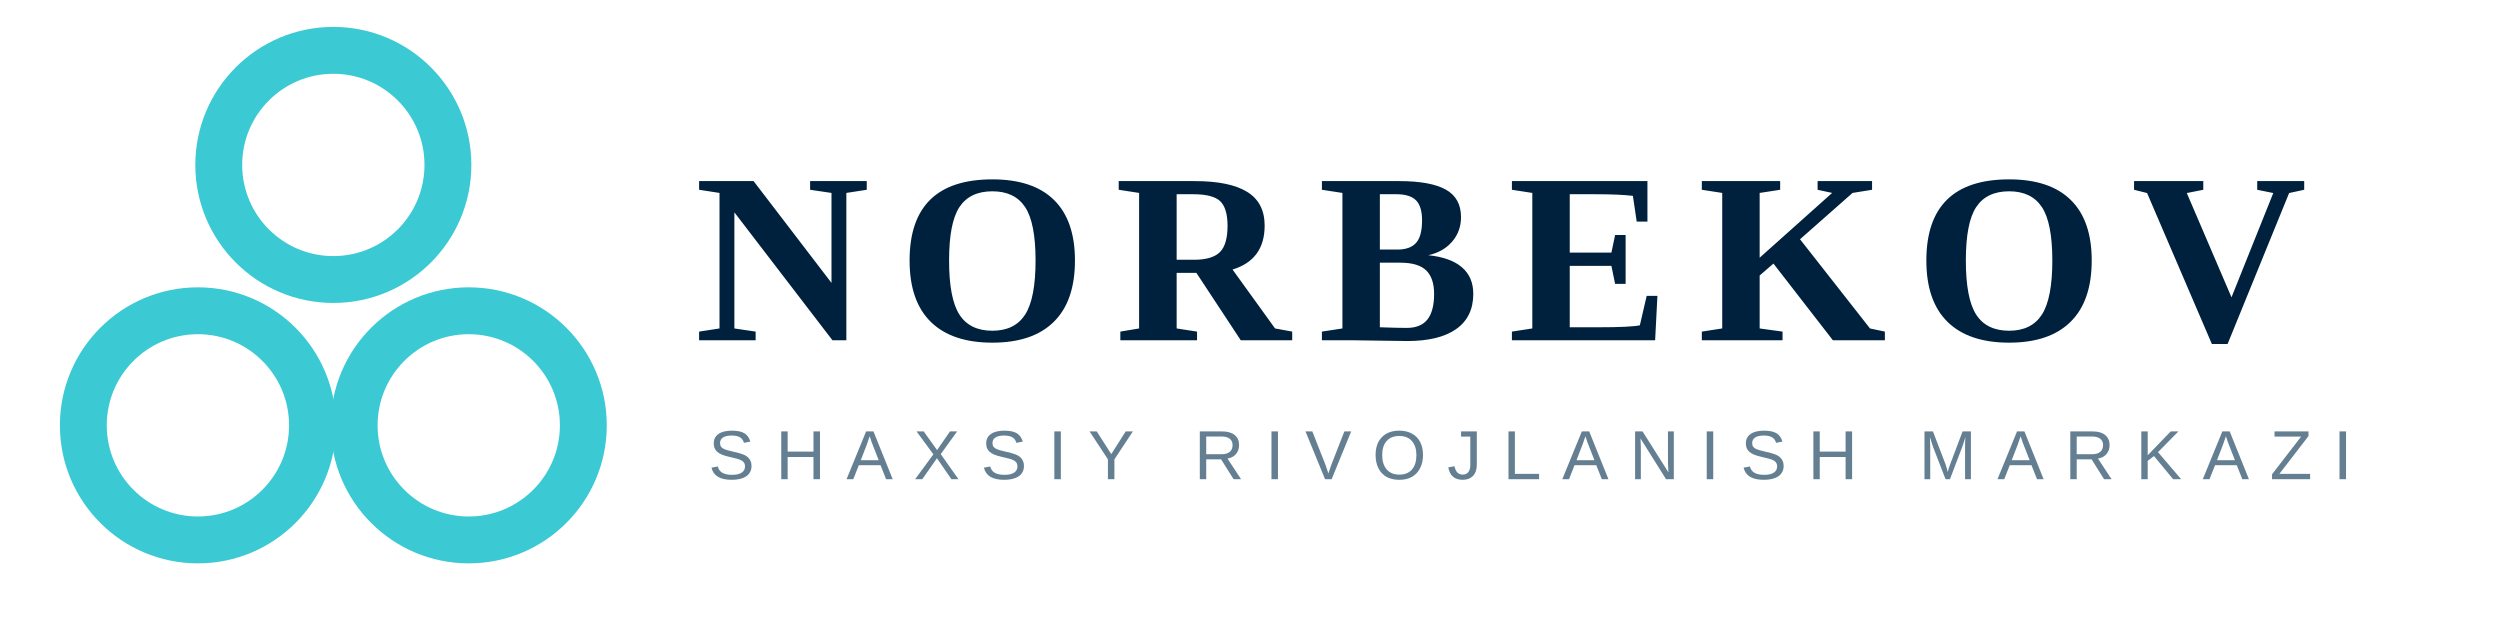
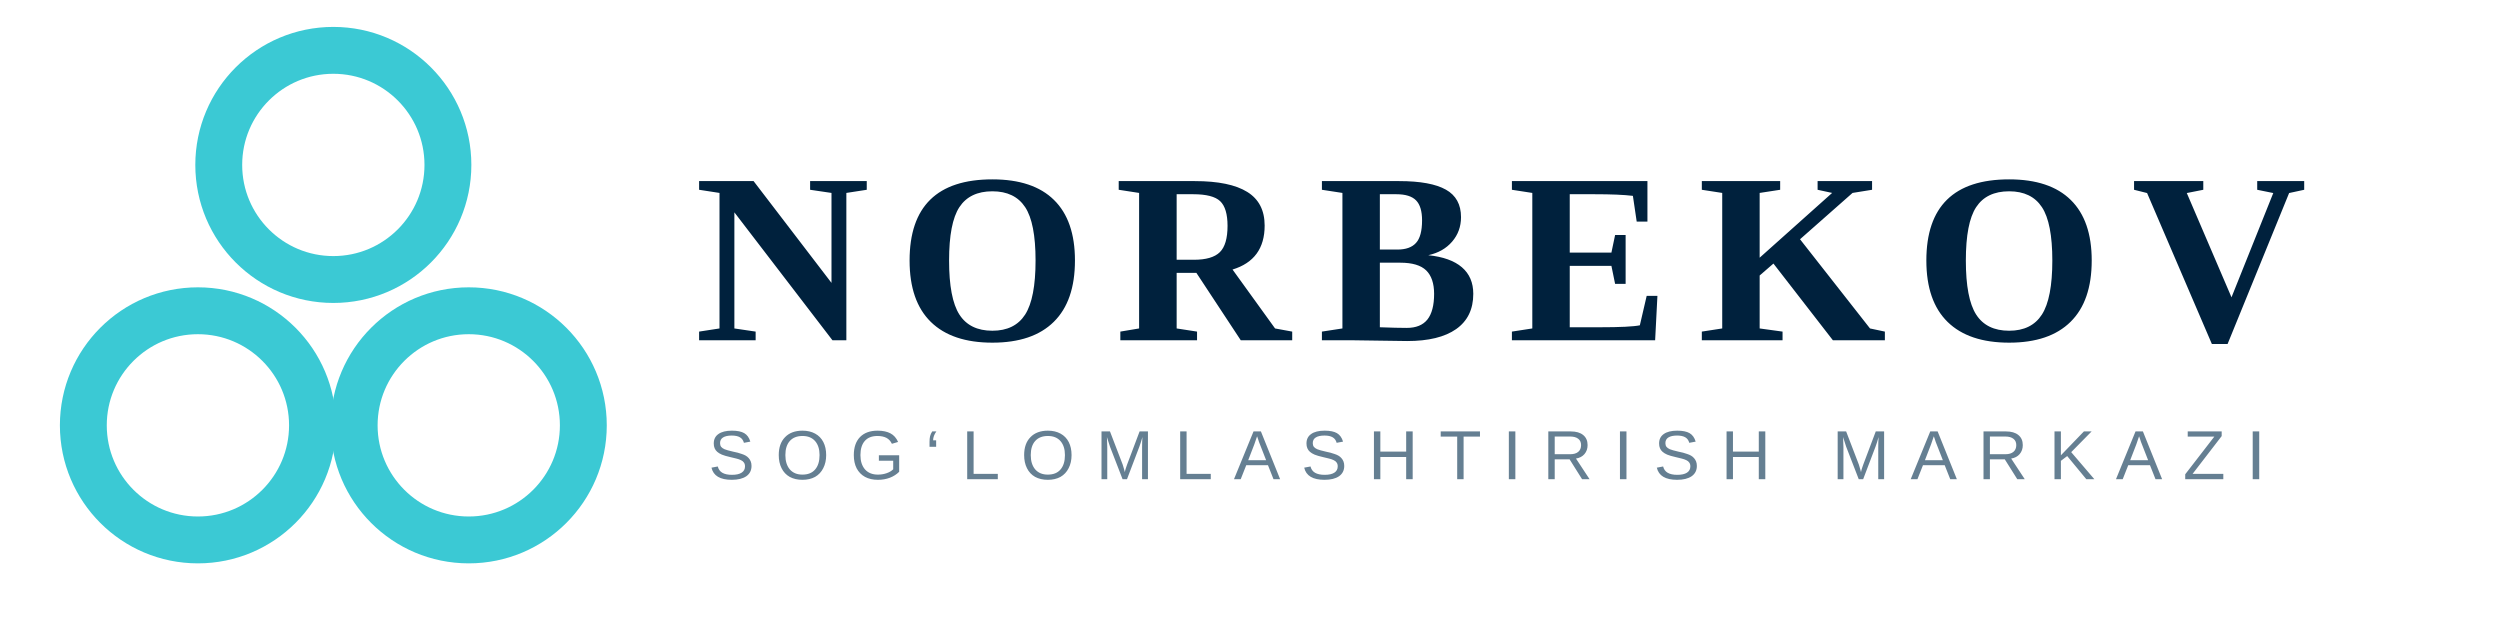
- <svg xmlns="http://www.w3.org/2000/svg" viewBox="0 0 360 92" role="img" aria-label="Norbekov Markazi">
+ <svg xmlns="http://www.w3.org/2000/svg" viewBox="0 0 360 92" role="img" aria-label="Norbekov Sog‘lomlashtirish markazi">
  <g transform="translate(3 2) scale(.75)" fill="none" stroke="#3BC9D4" stroke-width="9">
    <circle cx="60" cy="29" r="22" />
    <circle cx="34" cy="79" r="22" />
    <circle cx="86" cy="79" r="22" />
  </g>
  <text x="100" y="49" fill="#00213D" font-family="Restora Neue, Bodoni 72, Times New Roman, serif" font-size="35" font-weight="600" letter-spacing="4">NORBEKOV</text>
-   <text x="102" y="69" fill="#657F92" font-family="Arial, sans-serif" font-size="10" letter-spacing="3">SHAXSIY RIVOJLANISH MARKAZI</text>
+   <text x="102" y="69" fill="#657F92" font-family="Arial, sans-serif" font-size="10" letter-spacing="3">SOG‘LOMLASHTIRISH MARKAZI</text>
</svg>
